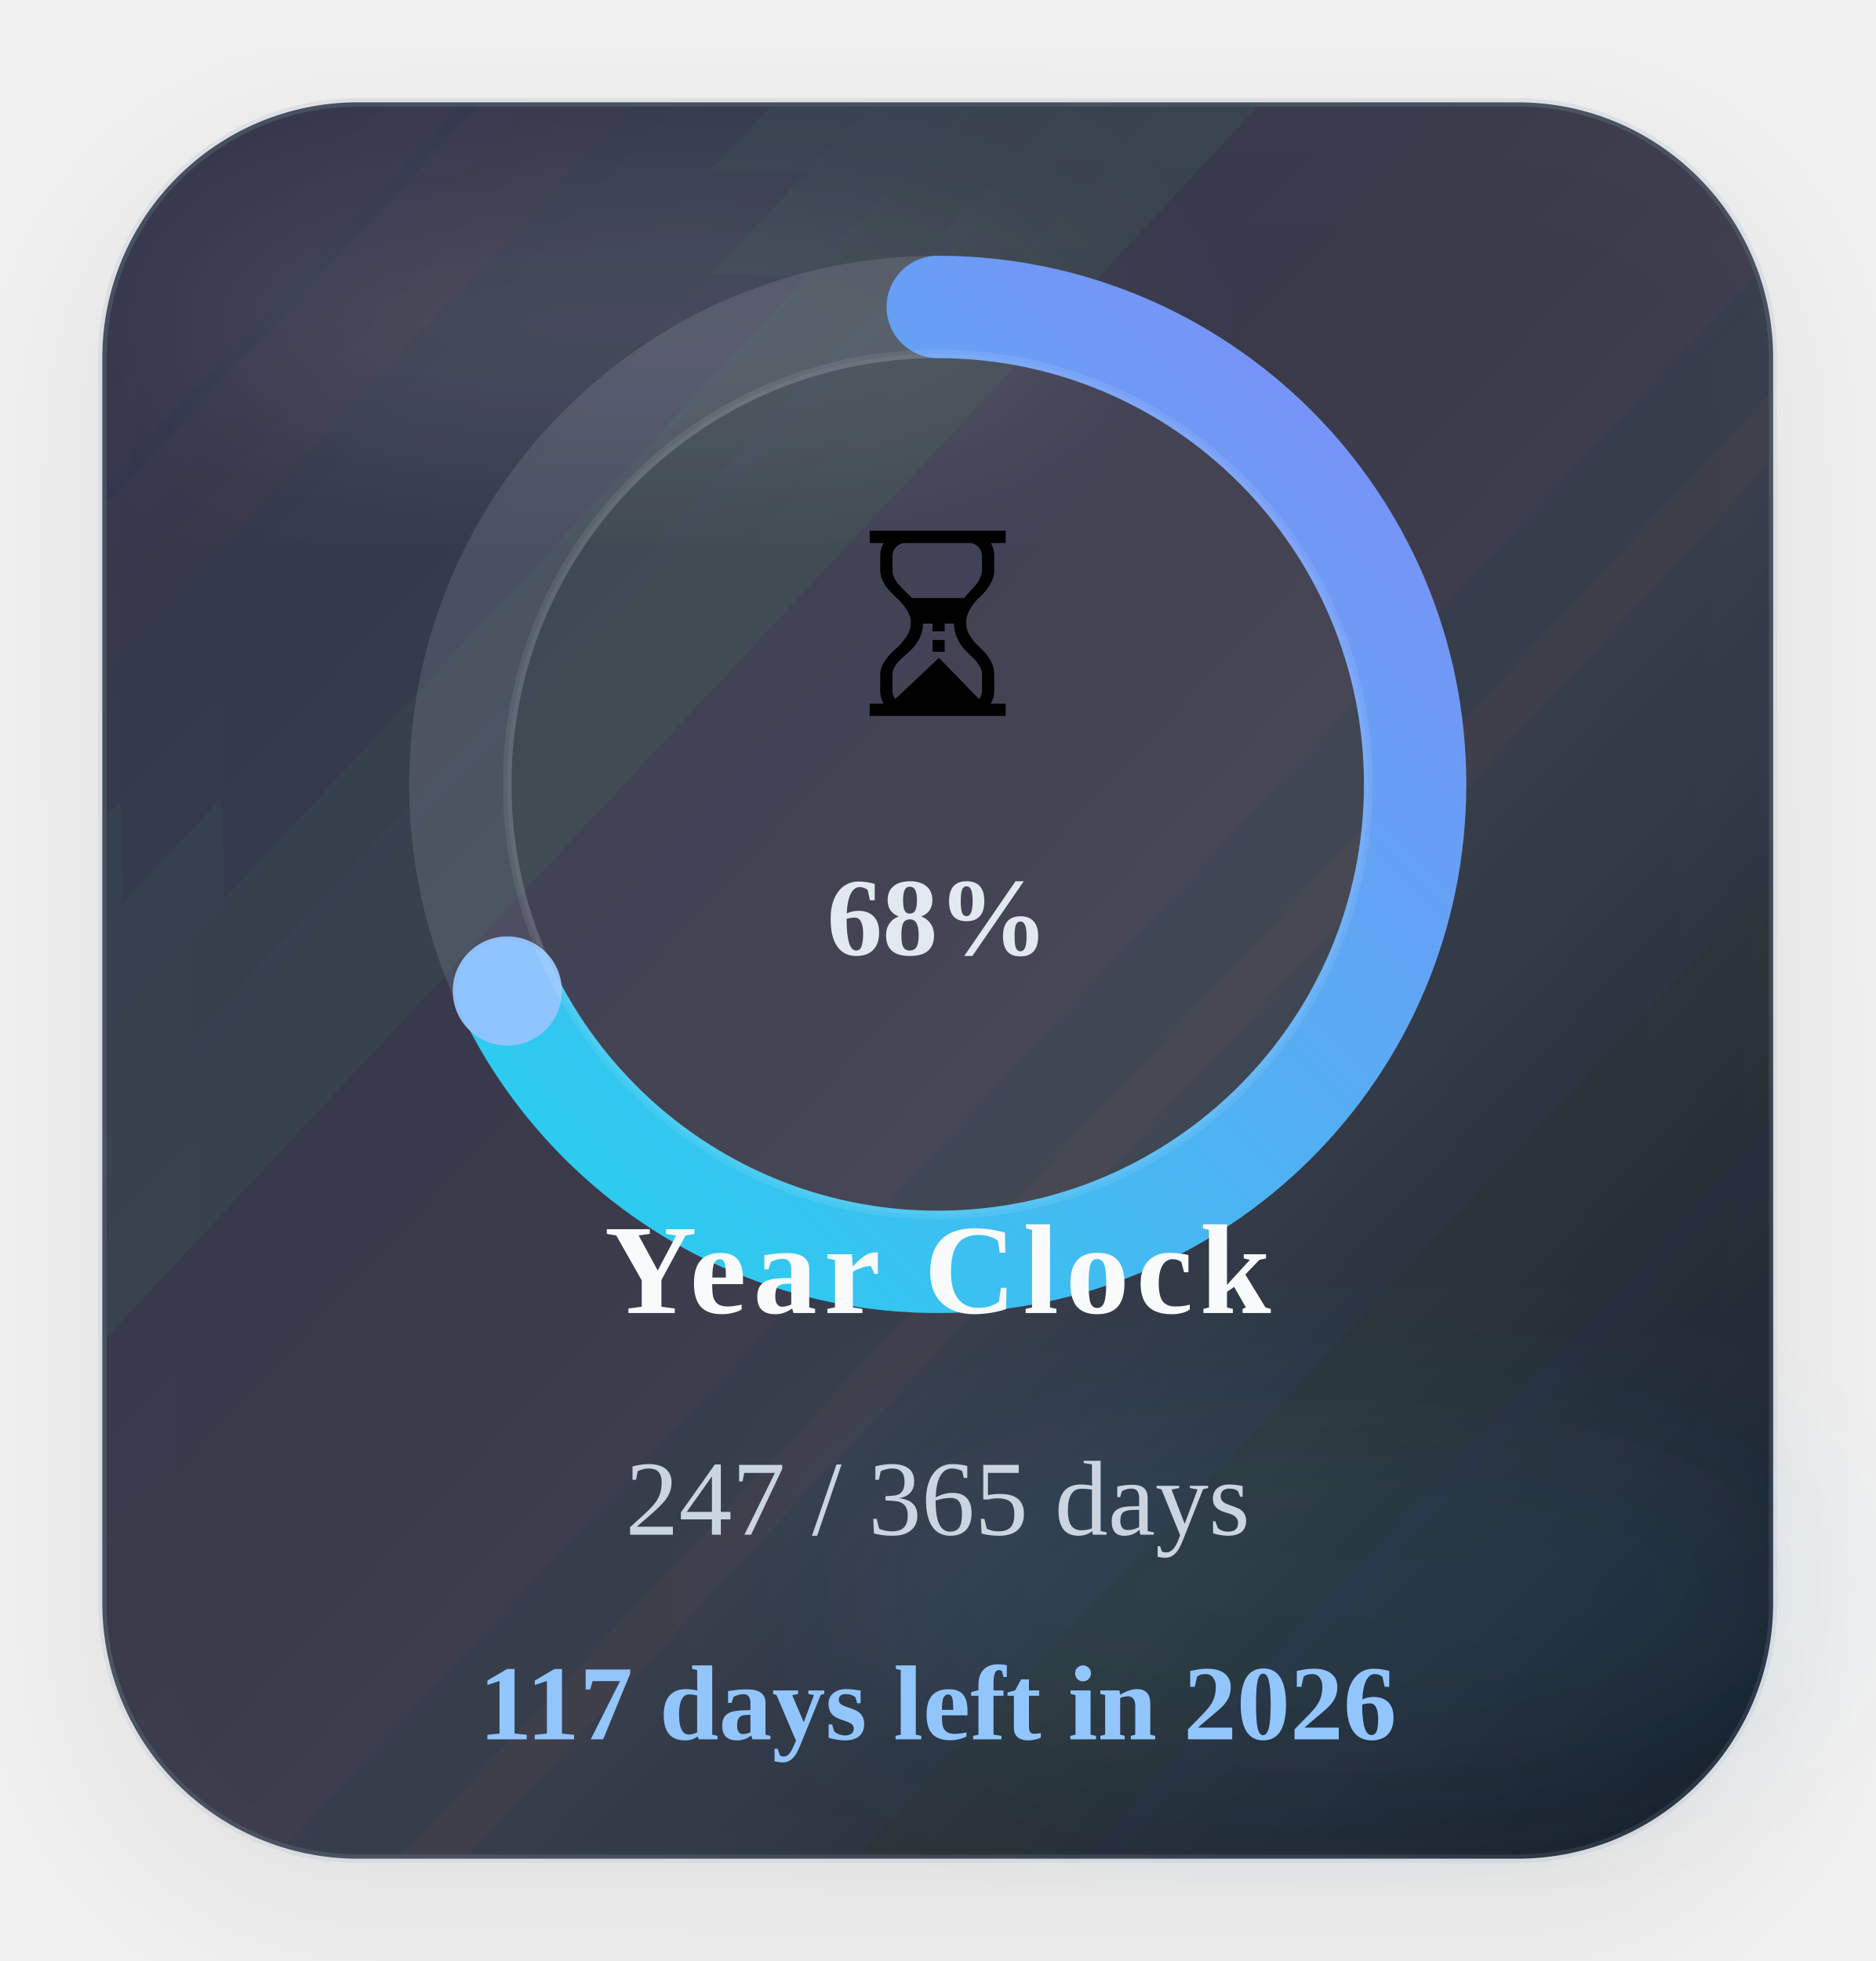
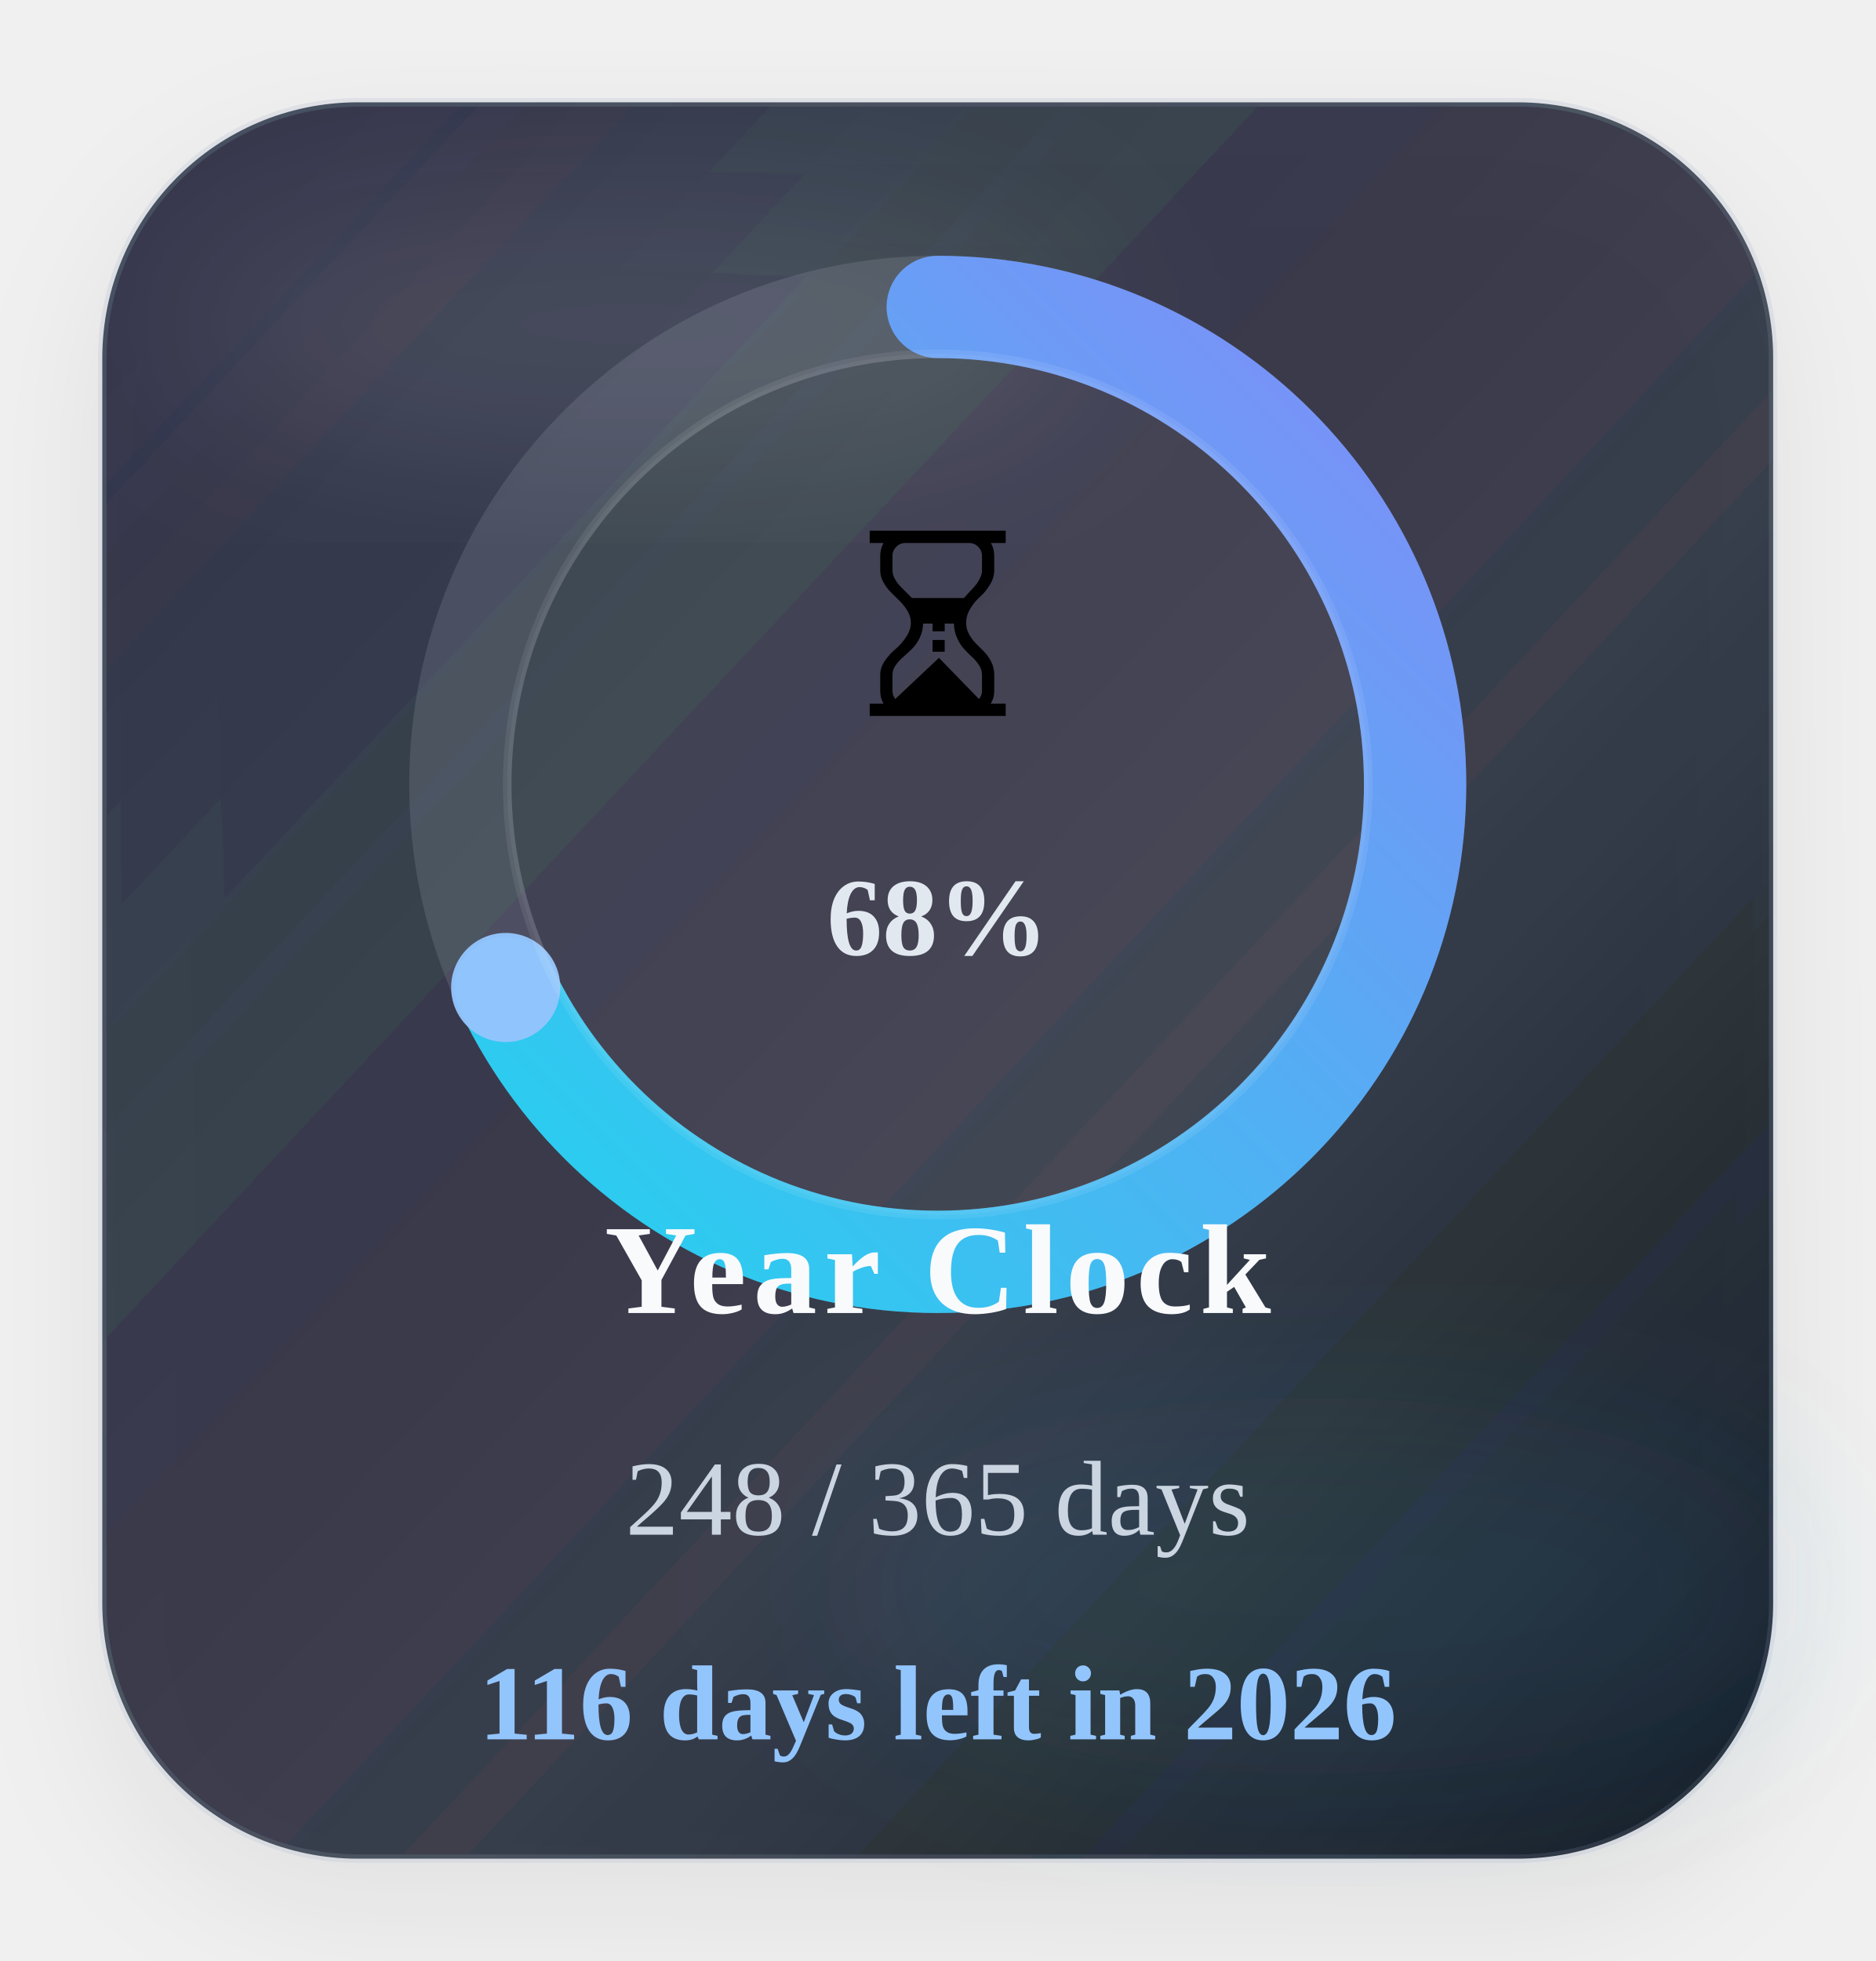
<svg xmlns="http://www.w3.org/2000/svg" width="220" height="230" viewBox="0 0 220 230" role="img" aria-label="Time progress for 2026">
  <defs>
    <linearGradient id="timeGradient" x1="0%" y1="0%" x2="100%" y2="100%">
      <stop offset="0%" stop-color="#22d3ee" />
      <stop offset="100%" stop-color="#818cf8" />
    </linearGradient>
    <linearGradient id="timeCard" x1="0%" y1="0%" x2="100%" y2="100%">
      <stop offset="0%" stop-color="#1c2537" stop-opacity="0.88" />
      <stop offset="60%" stop-color="#111827" stop-opacity="0.8" />
      <stop offset="100%" stop-color="#0b1220" stop-opacity="0.96" />
    </linearGradient>
    <filter id="timeShadow" x="-25%" y="-25%" width="150%" height="150%">
      <feDropShadow dx="0" dy="6" stdDeviation="8" flood-color="#020617" flood-opacity="0.08" />
    </filter>
    <filter id="timeBlur" x="-30%" y="-30%" width="160%" height="160%">
      <feGaussianBlur stdDeviation="10" />
    </filter>
  </defs>
  <rect x="12" y="12" width="196" height="206" rx="30" fill="url(#timeCard)" stroke="#94a3b8" stroke-opacity="0.18" filter="url(#timeShadow)" />
  <ellipse cx="74" cy="38" rx="54" ry="16" fill="#ffffff" fill-opacity="0.09" filter="url(#timeBlur)" />
  <ellipse cx="154" cy="186" rx="58" ry="22" fill="#38bdf8" fill-opacity="0.08" filter="url(#timeBlur)" />
  <circle class="ring-track" cx="110" cy="92" r="56" fill="none" stroke="#cbd5e1" stroke-opacity="0.14" stroke-width="12" />
-   <circle class="progress-ring" cx="110" cy="92" r="56" fill="none" stroke="url(#timeGradient)" stroke-width="12" stroke-linecap="round" stroke-dasharray="351.86" stroke-dashoffset="113.02" data-target-offset="113.02" data-ring-length="351.86" transform="rotate(-90 110 92)" />
-   <circle class="progress-endcap" cx="59.51" cy="116.23" r="6.4" fill="#93c5fd" fill-opacity="0.96" data-center-x="110" data-center-y="92" data-radius="56" data-target-angle="154.3633" />
+   <circle class="progress-ring" cx="110" cy="92" r="56" fill="none" stroke="url(#timeGradient)" stroke-width="12" stroke-linecap="round" stroke-dasharray="351.86" stroke-dashoffset="112.57" data-target-offset="112.57" data-ring-length="351.86" transform="rotate(-90 110 92)" />
+   <circle class="progress-endcap" cx="59.32" cy="115.82" r="6.4" fill="#93c5fd" fill-opacity="0.96" data-center-x="110" data-center-y="92" data-radius="56" data-target-angle="154.8295" />
  <circle class="ring-core" cx="110" cy="92" r="50.5" fill="#ffffff" fill-opacity="0.05" stroke="#ffffff" stroke-opacity="0.08" />
  <text class="progress-emoji" x="110" y="84" text-anchor="middle" font-size="30">⏳</text>
  <text class="progress-percent" x="110" y="112" text-anchor="middle" font-size="13" font-weight="700" fill="#e2e8f0">68%</text>
  <text class="progress-label" x="110" y="154" text-anchor="middle" font-size="15" font-weight="700" letter-spacing="0.8" fill="#f8fafc">Year Clock</text>
-   <text class="progress-value" x="110" y="180" text-anchor="middle" font-size="12.5" fill="#cbd5e1">247 / 365 days</text>
-   <text class="progress-status" data-status-state="remaining" x="110" y="204" text-anchor="middle" font-size="12.5" font-weight="700" fill="#93c5fd">117 days left in 2026</text>
+   <text class="progress-value" x="110" y="180" text-anchor="middle" font-size="12.5" fill="#cbd5e1">248 / 365 days</text>
+   <text class="progress-status" data-status-state="remaining" x="110" y="204" text-anchor="middle" font-size="12.5" font-weight="700" fill="#93c5fd">116 days left in 2026</text>
</svg>
